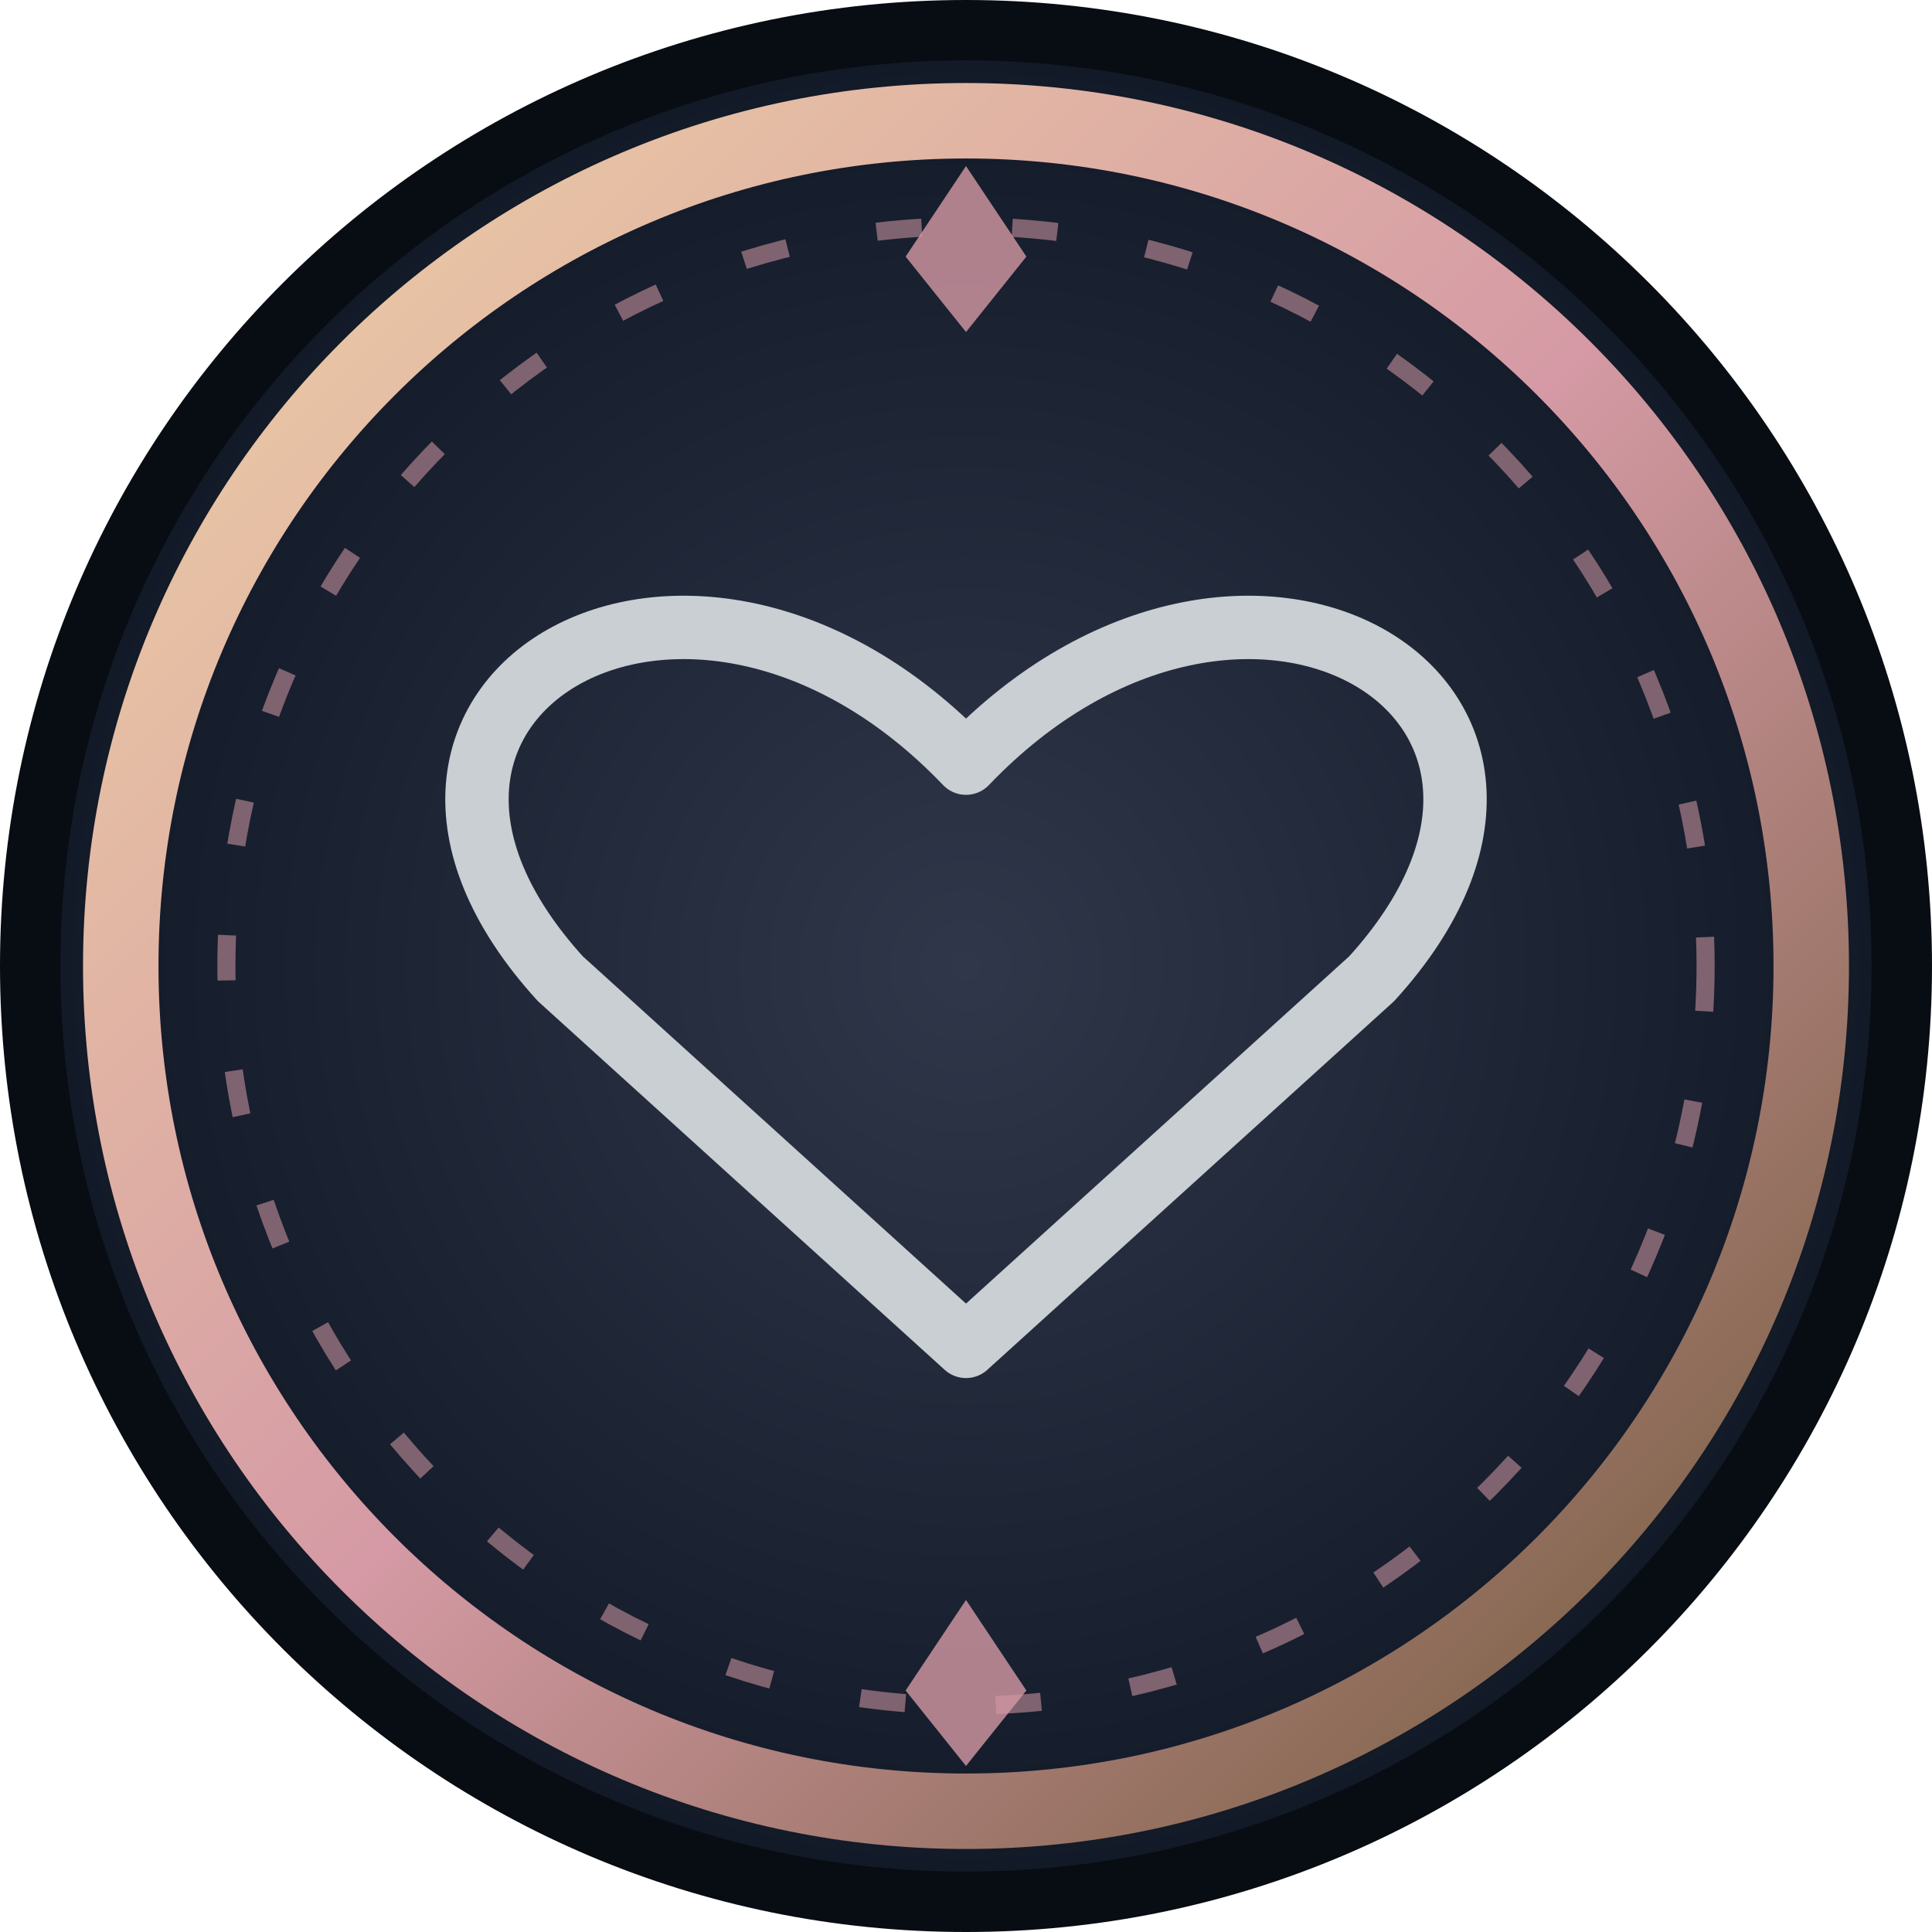
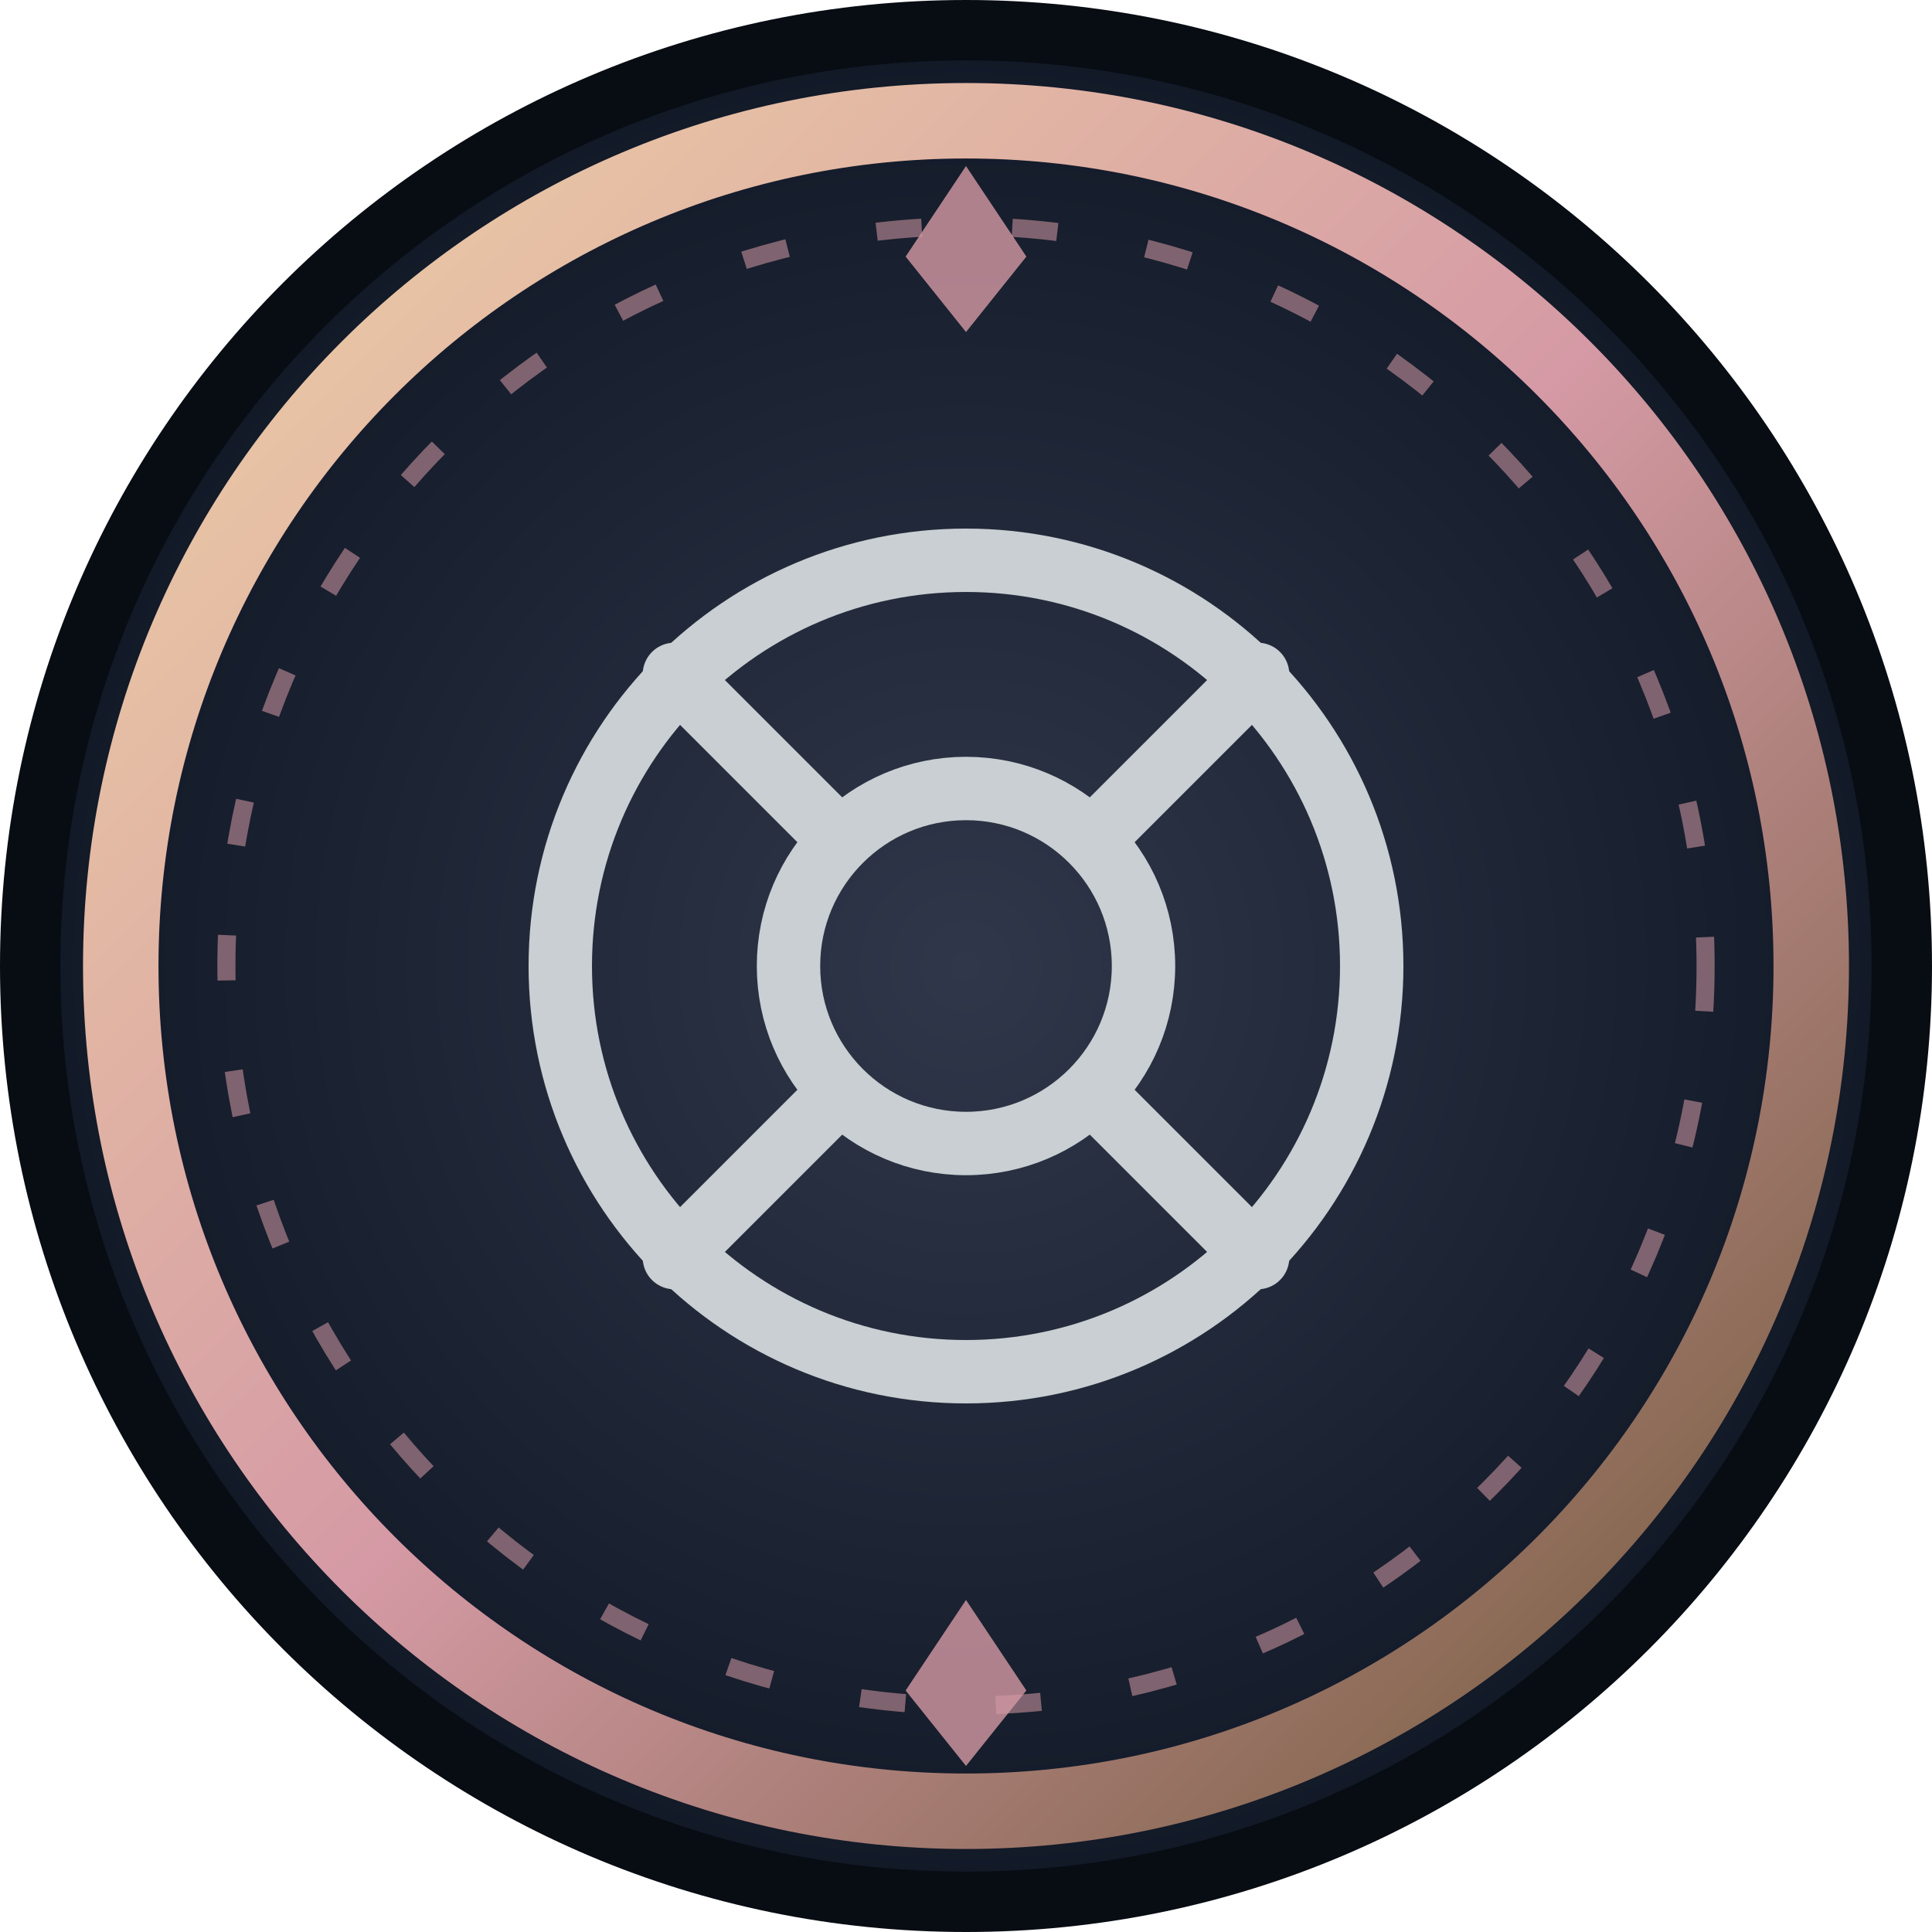
<svg xmlns="http://www.w3.org/2000/svg" viewBox="0 0 128 128" role="img" aria-label="绝不丢下任何人">
  <defs>
    <radialGradient id="bg">
      <stop stop-color="#30374a" />
      <stop offset="1" stop-color="#111826" />
    </radialGradient>
    <linearGradient id="rim" x1="0" y1="0" x2="1" y2="1">
      <stop stop-color="#eed1a3" />
      <stop offset=".5" stop-color="#D59AA5" />
      <stop offset="1" stop-color="#6e5837" />
    </linearGradient>
  </defs>
  <circle cx="64" cy="64" r="62" fill="url(#bg)" stroke="#080c13" stroke-width="4" />
  <circle cx="64" cy="64" r="56" fill="none" stroke="url(#rim)" stroke-width="5" />
  <circle cx="64" cy="64" r="49" fill="none" stroke="#D59AA5" stroke-width="1.2" opacity=".55" stroke-dasharray="3 6" />
  <path d="M64 11l4 6-4 5-4-5Z M64 106l4 6-4 5-4-5Z" fill="#D59AA5" opacity=".8" />
  <g transform="translate(64 64) scale(.84) translate(-64 -64)" fill="none" stroke="#C9CFD2" stroke-width="5" stroke-linejoin="round" stroke-linecap="round">
-     <path d="M64 94 32 65C12 43 42 25 64 48c22-23 52-5 32 17L64 94Z" />
+     <circle cx="64" cy="64" r="32" />
+     <circle cx="64" cy="64" r="14" />
+     <path d="M41 41l13 13m20 20 13 13m0-46L74 54M54 74 41 87" />
  </g>
</svg>
